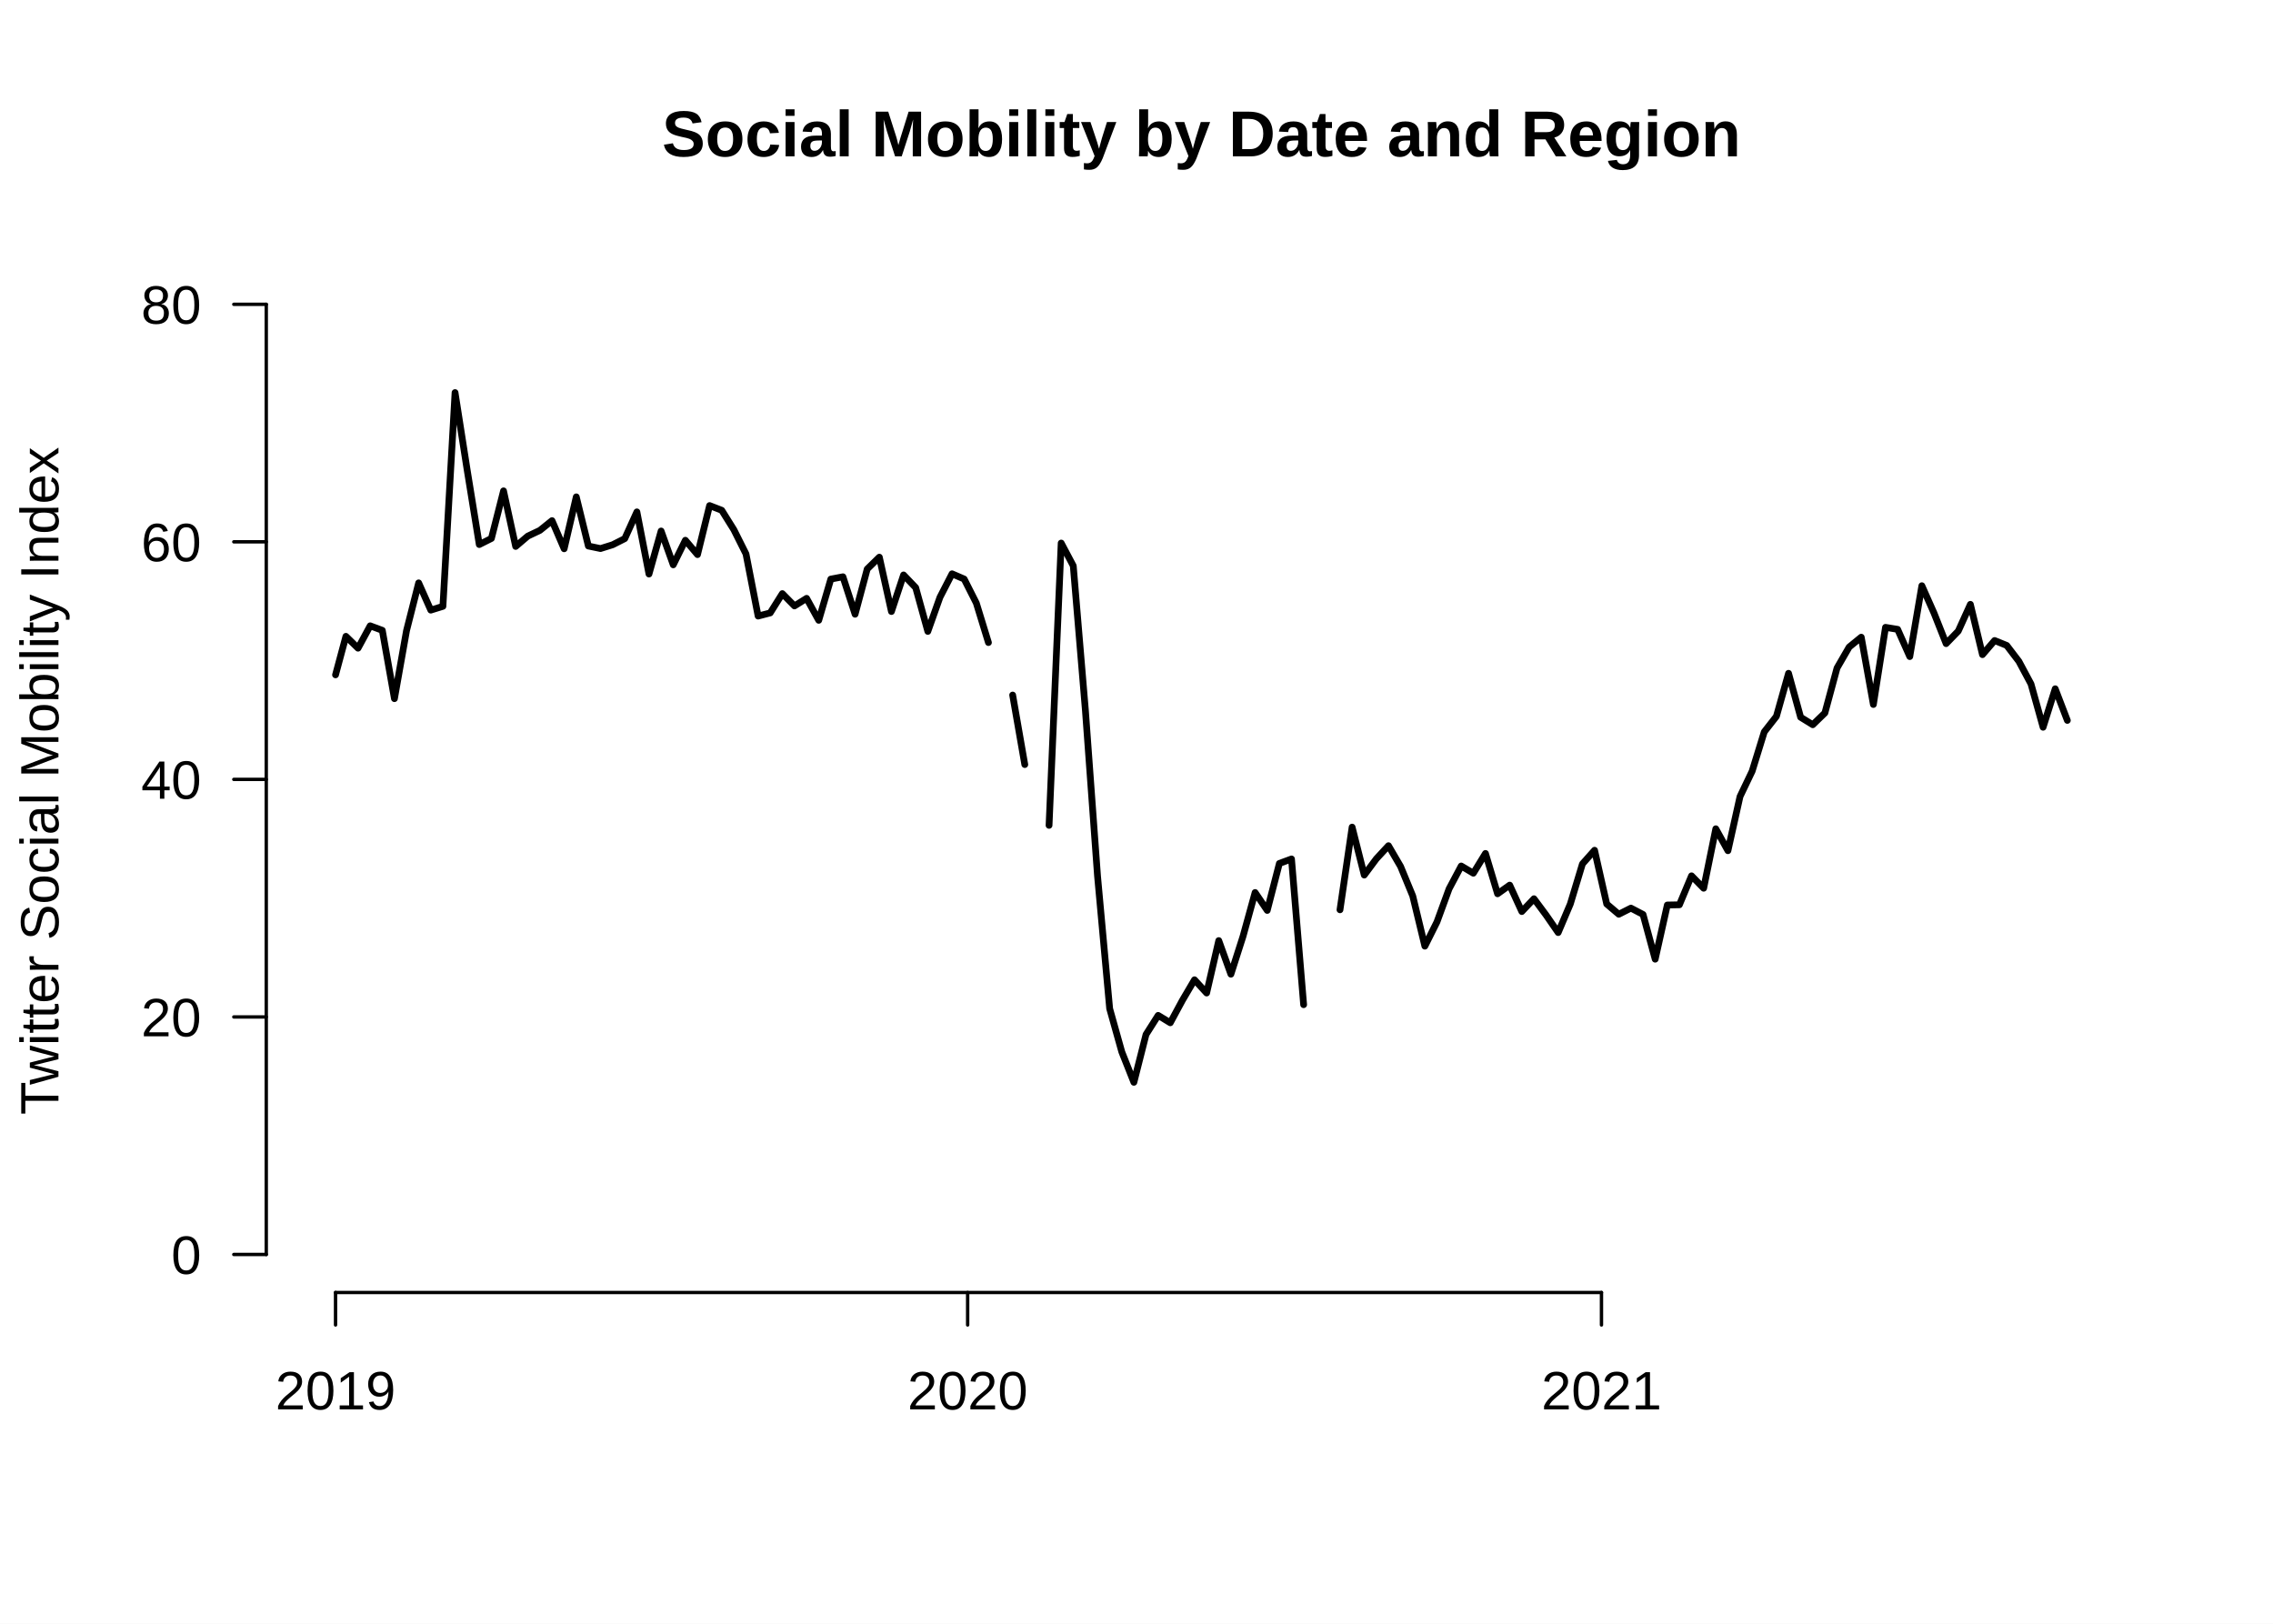
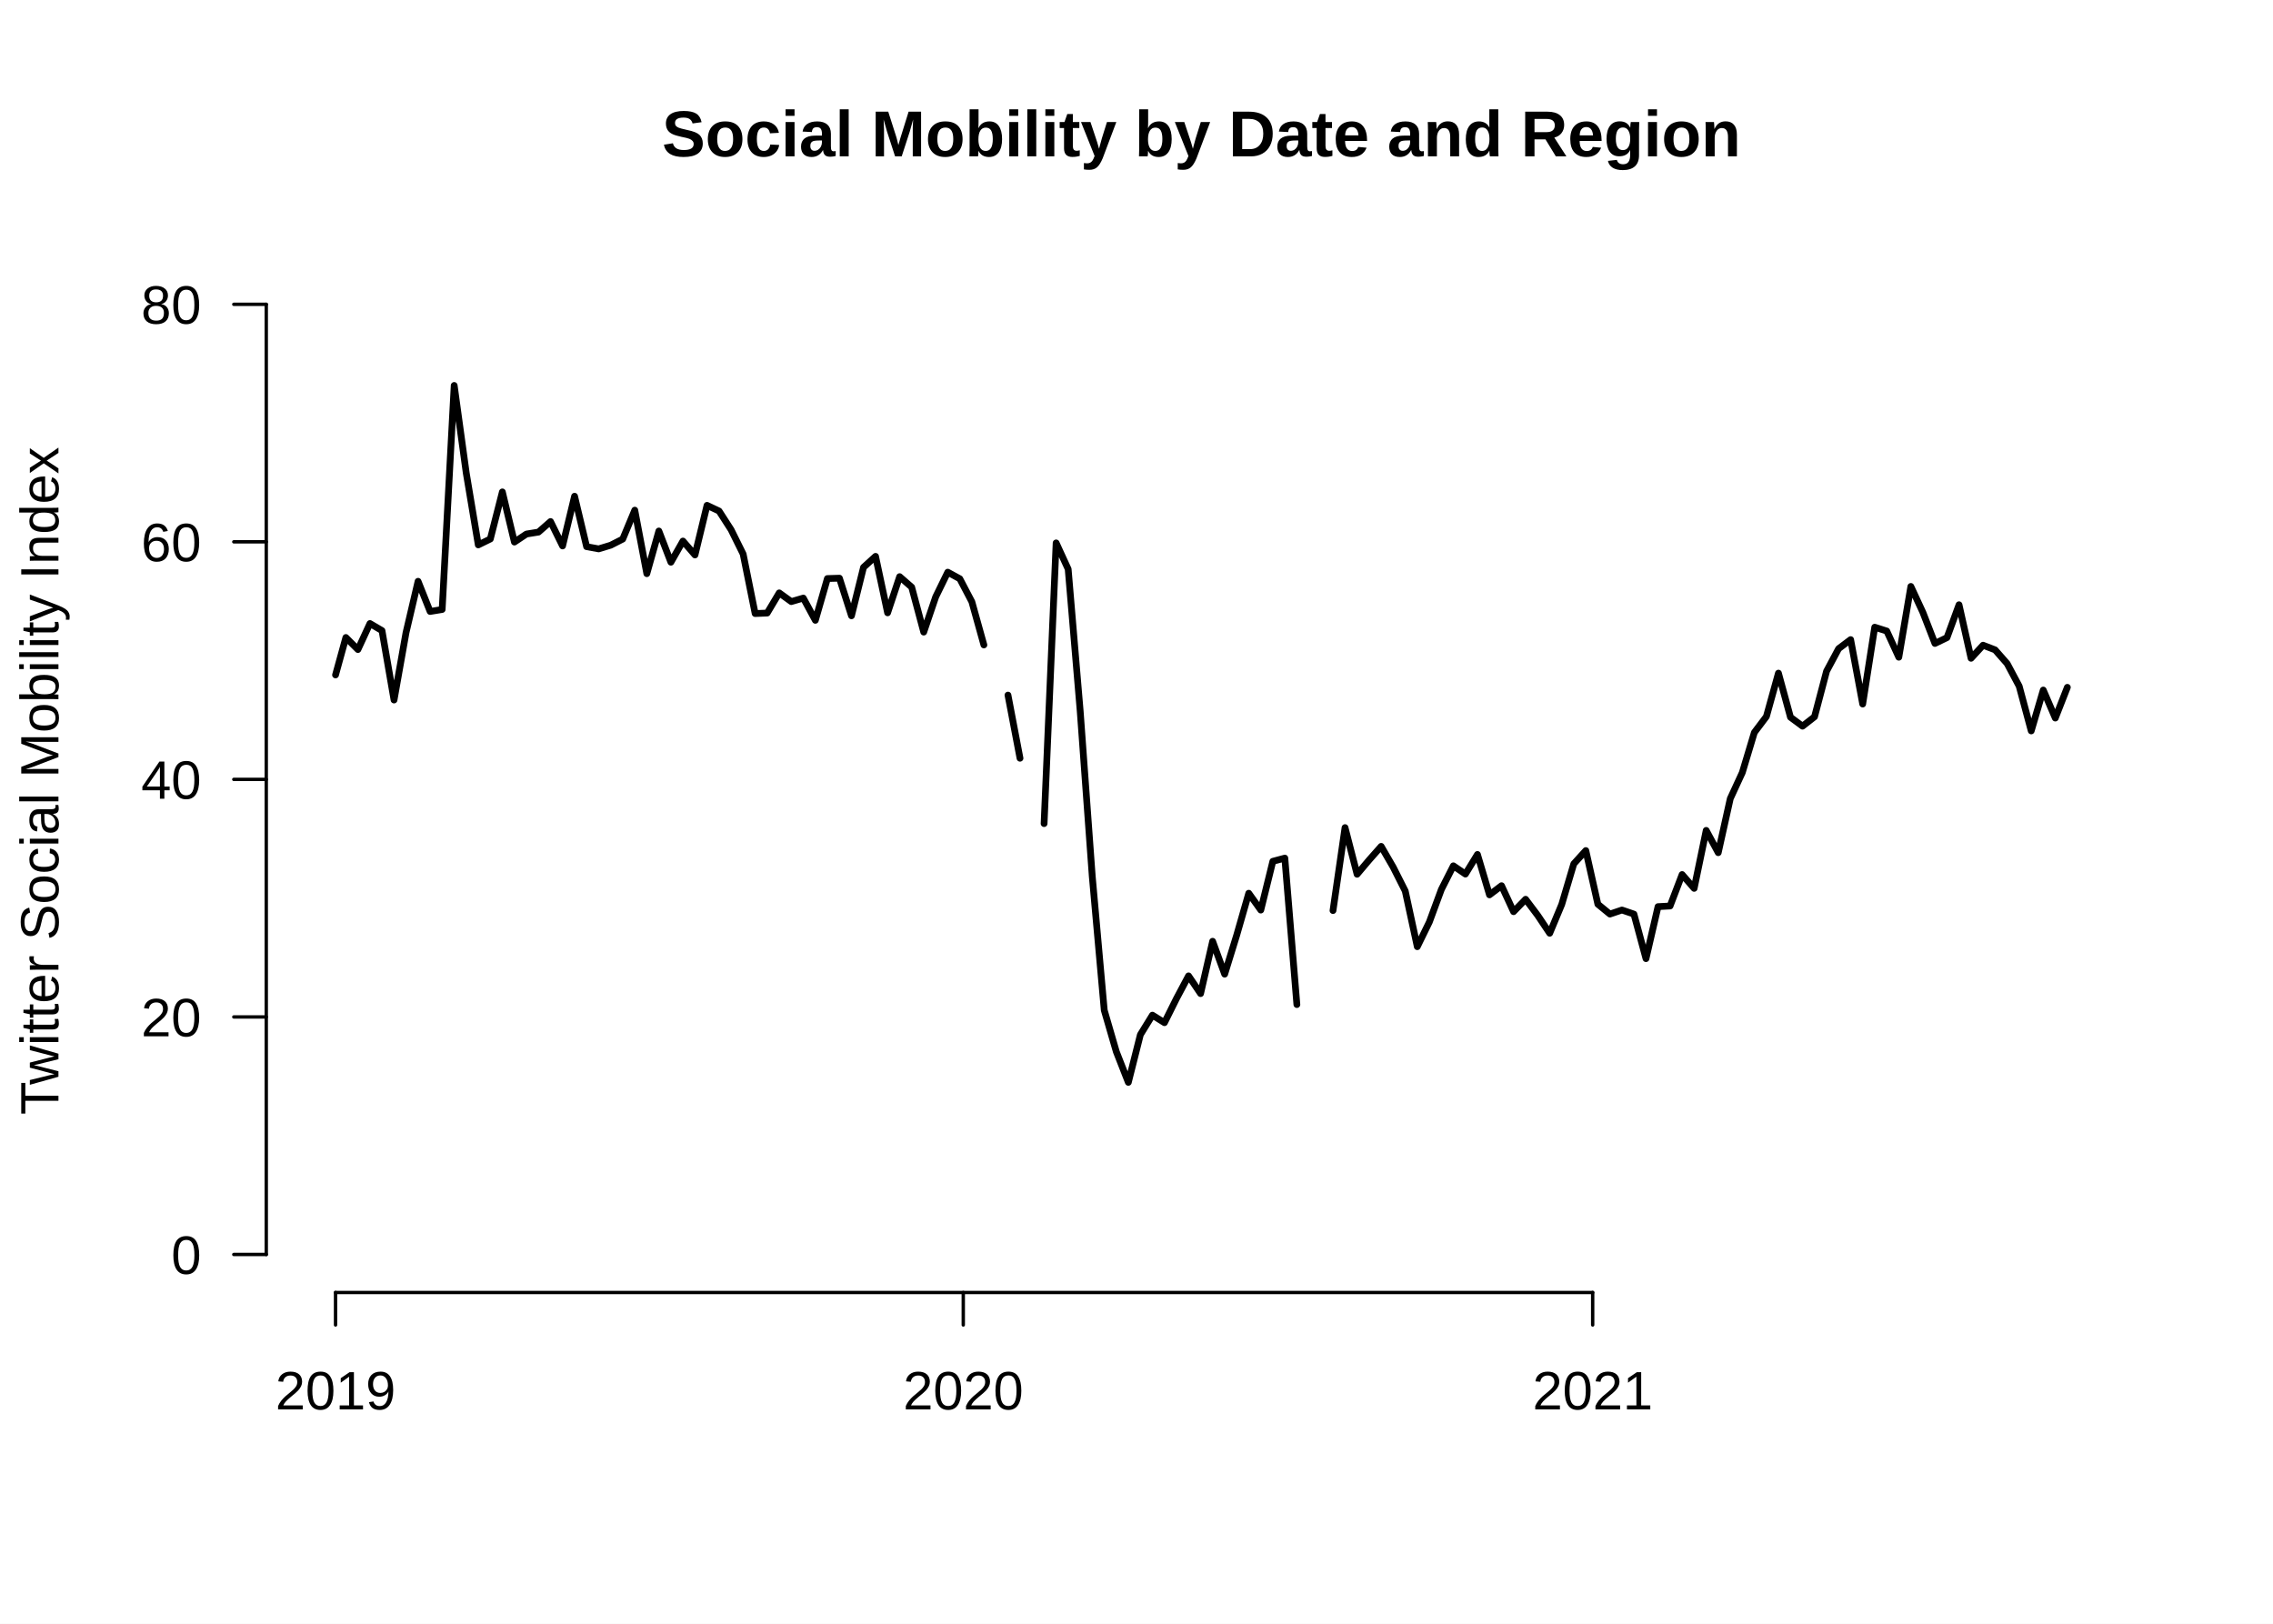
<svg xmlns="http://www.w3.org/2000/svg" viewBox="0 0 504.00 360.00">
  <defs>
    <style type="text/css">
    line, polyline, polygon, path, rect, circle {
      fill: none;
      stroke: #000000;
      stroke-linecap: round;
      stroke-linejoin: round;
      stroke-miterlimit: 10.00;
    }
  </style>
  </defs>
  <rect width="100%" height="100%" style="stroke: none; fill: #FFFFFF;" />
  <defs>
    <clipPath id="cpNTkuMDR8NDczLjc2fDI4Ni41Nnw1OS4wNA==">
      <rect x="59.04" y="59.04" width="414.72" height="227.52" />
    </clipPath>
  </defs>
-   <polyline points="74.40,149.62 76.70,141.08 79.39,143.71 82.08,138.75 84.77,139.75 87.46,154.90 90.14,139.82 92.83,129.23 95.52,135.27 98.21,134.43 100.90,87.04 103.58,104.16 106.27,120.73 108.96,119.38 111.65,108.83 114.34,121.15 117.02,118.87 119.71,117.59 122.40,115.43 125.09,121.67 127.78,110.16 130.46,121.06 133.15,121.62 135.84,120.78 138.53,119.42 141.22,113.49 143.90,127.27 146.59,117.73 149.28,125.23 151.97,119.78 154.66,122.96 157.34,112.09 160.03,113.13 162.72,117.44 165.41,122.81 168.10,136.59 170.78,135.89 173.47,131.61 176.16,134.34 178.85,132.66 181.54,137.53 184.22,128.39 186.91,127.88 189.60,136.18 192.29,126.16 194.98,123.53 197.66,135.58 200.35,127.47 203.04,130.28 205.73,139.99 208.42,132.42 211.10,127.22 213.79,128.38 216.48,133.70 219.17,142.46 " style="stroke-width: 1.50;" clip-path="url(#cpNTkuMDR8NDczLjc2fDI4Ni41Nnw1OS4wNA==)" />
-   <polyline points="224.54,154.10 227.23,169.51 " style="stroke-width: 1.50;" clip-path="url(#cpNTkuMDR8NDczLjc2fDI4Ni41Nnw1OS4wNA==)" />
-   <polyline points="232.61,182.99 235.30,120.40 237.98,125.45 240.67,157.48 243.36,194.22 246.05,223.62 248.74,233.21 251.42,239.96 254.11,229.36 256.80,225.12 259.49,226.76 262.18,221.78 264.86,217.23 267.55,220.16 270.24,208.54 272.93,215.99 275.62,207.59 278.30,197.88 280.99,201.85 283.68,191.43 286.37,190.44 289.06,222.75 " style="stroke-width: 1.50;" clip-path="url(#cpNTkuMDR8NDczLjc2fDI4Ni41Nnw1OS4wNA==)" />
-   <polyline points="297.12,201.71 299.81,183.38 302.50,194.01 305.18,190.41 307.87,187.50 310.56,192.11 313.25,198.64 315.94,209.77 318.62,204.41 321.31,197.06 324.00,192.00 326.69,193.60 329.38,189.22 332.06,198.16 334.75,196.24 337.44,202.10 340.13,199.26 342.82,202.88 345.50,206.76 348.19,200.43 350.88,191.53 353.57,188.51 356.26,200.42 358.94,202.70 361.63,201.34 364.32,202.75 367.01,212.66 369.70,200.65 372.38,200.60 375.07,194.18 377.76,196.93 380.45,183.75 383.14,188.61 385.82,176.60 388.51,170.98 391.20,162.26 393.89,158.82 396.58,149.28 399.26,159.02 401.95,160.68 404.64,158.07 407.33,148.11 410.02,143.46 412.70,141.27 415.39,156.19 418.08,139.09 420.77,139.53 423.46,145.57 426.14,129.86 428.83,135.91 431.52,142.70 434.21,139.92 436.90,133.99 439.58,145.14 442.27,142.01 444.96,143.10 447.65,146.62 450.34,151.64 453.02,161.24 455.71,152.71 458.40,159.72 " style="stroke-width: 1.50;" clip-path="url(#cpNTkuMDR8NDczLjc2fDI4Ni41Nnw1OS4wNA==)" />
+   <polyline points="74.40,149.64 76.69,141.34 79.36,144.01 82.03,138.24 84.70,139.81 87.37,155.20 90.03,140.25 92.70,128.88 95.37,135.57 98.04,135.13 100.71,85.46 103.38,104.86 106.05,120.81 108.72,119.50 111.39,109.06 114.06,120.18 116.73,118.40 119.40,117.97 122.07,115.63 124.74,121.04 127.40,110.02 130.07,121.20 132.74,121.69 135.41,120.88 138.08,119.52 140.75,113.11 143.42,127.19 146.09,117.73 148.76,124.65 151.43,119.96 154.10,123.04 156.77,112.04 159.44,113.30 162.11,117.45 164.78,122.84 167.44,136.03 170.11,135.92 172.78,131.45 175.45,133.38 178.12,132.60 180.79,137.53 183.46,128.27 186.13,128.19 188.80,136.53 191.47,125.78 194.14,123.35 196.81,135.87 199.48,127.85 202.15,130.18 204.82,140.14 207.48,132.32 210.15,126.86 212.82,128.32 215.49,133.41 218.16,142.99 " style="stroke-width: 1.50;" clip-path="url(#cpNTkuMDR8NDczLjc2fDI4Ni41Nnw1OS4wNA==)" />
+   <polyline points="223.50,154.11 226.17,168.11 " style="stroke-width: 1.50;" clip-path="url(#cpNTkuMDR8NDczLjc2fDI4Ni41Nnw1OS4wNA==)" />
+   <polyline points="231.51,182.60 234.18,120.37 236.85,126.18 239.52,157.71 242.19,194.29 244.85,223.98 247.52,233.16 250.19,239.97 252.86,229.40 255.53,225.07 258.20,226.74 260.87,221.38 263.54,216.36 266.21,220.29 268.88,208.69 271.55,215.98 274.22,207.33 276.89,198.04 279.56,201.77 282.23,190.96 284.89,190.25 287.56,222.72 " style="stroke-width: 1.50;" clip-path="url(#cpNTkuMDR8NDczLjc2fDI4Ni41Nnw1OS4wNA==)" />
+   <polyline points="295.57,201.88 298.24,183.49 300.91,193.83 303.58,190.67 306.25,187.65 308.92,192.26 311.59,197.55 314.26,209.89 316.93,204.43 319.60,197.20 322.26,191.96 324.93,193.79 327.60,189.44 330.27,198.40 332.94,196.37 335.61,202.13 338.28,199.38 340.95,202.93 343.62,206.91 346.29,200.52 348.96,191.52 351.63,188.58 354.30,200.47 356.97,202.66 359.64,201.76 362.30,202.67 364.97,212.54 367.64,201.01 370.31,200.87 372.98,193.89 375.65,196.96 378.32,184.11 380.99,189.05 383.66,177.06 386.33,171.28 389.00,162.40 391.67,158.86 394.34,149.24 397.01,159.02 399.68,161.00 402.34,158.92 405.01,148.81 407.68,143.82 410.35,141.81 413.02,156.09 415.69,139.06 418.36,139.91 421.03,145.71 423.70,130.02 426.37,135.78 429.04,142.66 431.71,141.37 434.38,134.08 437.05,145.95 439.71,143.05 442.38,144.08 445.05,147.12 447.72,152.13 450.39,162.05 453.06,152.99 455.73,159.20 458.40,152.39 " style="stroke-width: 1.50;" clip-path="url(#cpNTkuMDR8NDczLjc2fDI4Ni41Nnw1OS4wNA==)" />
  <defs>
    <clipPath id="cpMC4wMHw1MDQuMDB8MzYwLjAwfDAuMDA=">
      <rect x="0.00" y="0.00" width="504.00" height="360.00" />
    </clipPath>
  </defs>
-   <line x1="74.40" y1="286.56" x2="355.10" y2="286.56" style="stroke-width: 0.75;" clip-path="url(#cpMC4wMHw1MDQuMDB8MzYwLjAwfDAuMDA=)" />
+   <line x1="74.40" y1="286.56" x2="353.15" y2="286.56" style="stroke-width: 0.75;" clip-path="url(#cpMC4wMHw1MDQuMDB8MzYwLjAwfDAuMDA=)" />
  <line x1="74.40" y1="286.56" x2="74.40" y2="293.76" style="stroke-width: 0.75;" clip-path="url(#cpMC4wMHw1MDQuMDB8MzYwLjAwfDAuMDA=)" />
-   <line x1="214.56" y1="286.56" x2="214.56" y2="293.76" style="stroke-width: 0.75;" clip-path="url(#cpMC4wMHw1MDQuMDB8MzYwLjAwfDAuMDA=)" />
-   <line x1="355.10" y1="286.56" x2="355.10" y2="293.76" style="stroke-width: 0.75;" clip-path="url(#cpMC4wMHw1MDQuMDB8MzYwLjAwfDAuMDA=)" />
+   <line x1="213.59" y1="286.56" x2="213.59" y2="293.76" style="stroke-width: 0.75;" clip-path="url(#cpMC4wMHw1MDQuMDB8MzYwLjAwfDAuMDA=)" />
+   <line x1="353.15" y1="286.56" x2="353.15" y2="293.76" style="stroke-width: 0.75;" clip-path="url(#cpMC4wMHw1MDQuMDB8MzYwLjAwfDAuMDA=)" />
  <g clip-path="url(#cpMC4wMHw1MDQuMDB8MzYwLjAwfDAuMDA=)">
    <text x="61.05" y="312.48" style="font-size: 12.00px; font-family: Arial;" textLength="26.70px" lengthAdjust="spacingAndGlyphs">2019</text>
  </g>
  <g clip-path="url(#cpMC4wMHw1MDQuMDB8MzYwLjAwfDAuMDA=)">
-     <text x="201.21" y="312.48" style="font-size: 12.00px; font-family: Arial;" textLength="26.70px" lengthAdjust="spacingAndGlyphs">2020</text>
+     <text x="200.24" y="312.48" style="font-size: 12.00px; font-family: Arial;" textLength="26.70px" lengthAdjust="spacingAndGlyphs">2020</text>
  </g>
  <g clip-path="url(#cpMC4wMHw1MDQuMDB8MzYwLjAwfDAuMDA=)">
-     <text x="341.76" y="312.48" style="font-size: 12.00px; font-family: Arial;" textLength="26.70px" lengthAdjust="spacingAndGlyphs">2021</text>
+     <text x="339.81" y="312.48" style="font-size: 12.00px; font-family: Arial;" textLength="26.70px" lengthAdjust="spacingAndGlyphs">2021</text>
  </g>
  <line x1="59.04" y1="278.13" x2="59.04" y2="67.47" style="stroke-width: 0.75;" clip-path="url(#cpMC4wMHw1MDQuMDB8MzYwLjAwfDAuMDA=)" />
  <line x1="59.04" y1="278.13" x2="51.84" y2="278.13" style="stroke-width: 0.75;" clip-path="url(#cpMC4wMHw1MDQuMDB8MzYwLjAwfDAuMDA=)" />
  <line x1="59.04" y1="225.47" x2="51.84" y2="225.47" style="stroke-width: 0.75;" clip-path="url(#cpMC4wMHw1MDQuMDB8MzYwLjAwfDAuMDA=)" />
  <line x1="59.04" y1="172.80" x2="51.84" y2="172.80" style="stroke-width: 0.75;" clip-path="url(#cpMC4wMHw1MDQuMDB8MzYwLjAwfDAuMDA=)" />
  <line x1="59.04" y1="120.13" x2="51.84" y2="120.13" style="stroke-width: 0.75;" clip-path="url(#cpMC4wMHw1MDQuMDB8MzYwLjAwfDAuMDA=)" />
  <line x1="59.04" y1="67.47" x2="51.84" y2="67.47" style="stroke-width: 0.75;" clip-path="url(#cpMC4wMHw1MDQuMDB8MzYwLjAwfDAuMDA=)" />
  <g clip-path="url(#cpMC4wMHw1MDQuMDB8MzYwLjAwfDAuMDA=)">
    <text x="37.97" y="282.43" style="font-size: 12.00px; font-family: Arial;" textLength="6.67px" lengthAdjust="spacingAndGlyphs">0</text>
  </g>
  <g clip-path="url(#cpMC4wMHw1MDQuMDB8MzYwLjAwfDAuMDA=)">
    <text x="31.29" y="229.76" style="font-size: 12.00px; font-family: Arial;" textLength="13.35px" lengthAdjust="spacingAndGlyphs">20</text>
  </g>
  <g clip-path="url(#cpMC4wMHw1MDQuMDB8MzYwLjAwfDAuMDA=)">
    <text x="31.29" y="177.09" style="font-size: 12.00px; font-family: Arial;" textLength="13.35px" lengthAdjust="spacingAndGlyphs">40</text>
  </g>
  <g clip-path="url(#cpMC4wMHw1MDQuMDB8MzYwLjAwfDAuMDA=)">
    <text x="31.29" y="124.43" style="font-size: 12.00px; font-family: Arial;" textLength="13.35px" lengthAdjust="spacingAndGlyphs">60</text>
  </g>
  <g clip-path="url(#cpMC4wMHw1MDQuMDB8MzYwLjAwfDAuMDA=)">
    <text x="31.29" y="71.76" style="font-size: 12.00px; font-family: Arial;" textLength="13.35px" lengthAdjust="spacingAndGlyphs">80</text>
  </g>
  <g clip-path="url(#cpMC4wMHw1MDQuMDB8MzYwLjAwfDAuMDA=)">
    <text x="146.78" y="34.67" style="font-size: 14.40px; font-weight: bold; font-family: Arial;" textLength="239.23px" lengthAdjust="spacingAndGlyphs">Social Mobility by Date and Region</text>
  </g>
  <g clip-path="url(#cpMC4wMHw1MDQuMDB8MzYwLjAwfDAuMDA=)">
    <text transform="translate(12.96,247.16) rotate(-90)" style="font-size: 12.00px; font-family: Arial;" textLength="148.72px" lengthAdjust="spacingAndGlyphs">Twitter Social Mobility Index</text>
  </g>
</svg>
